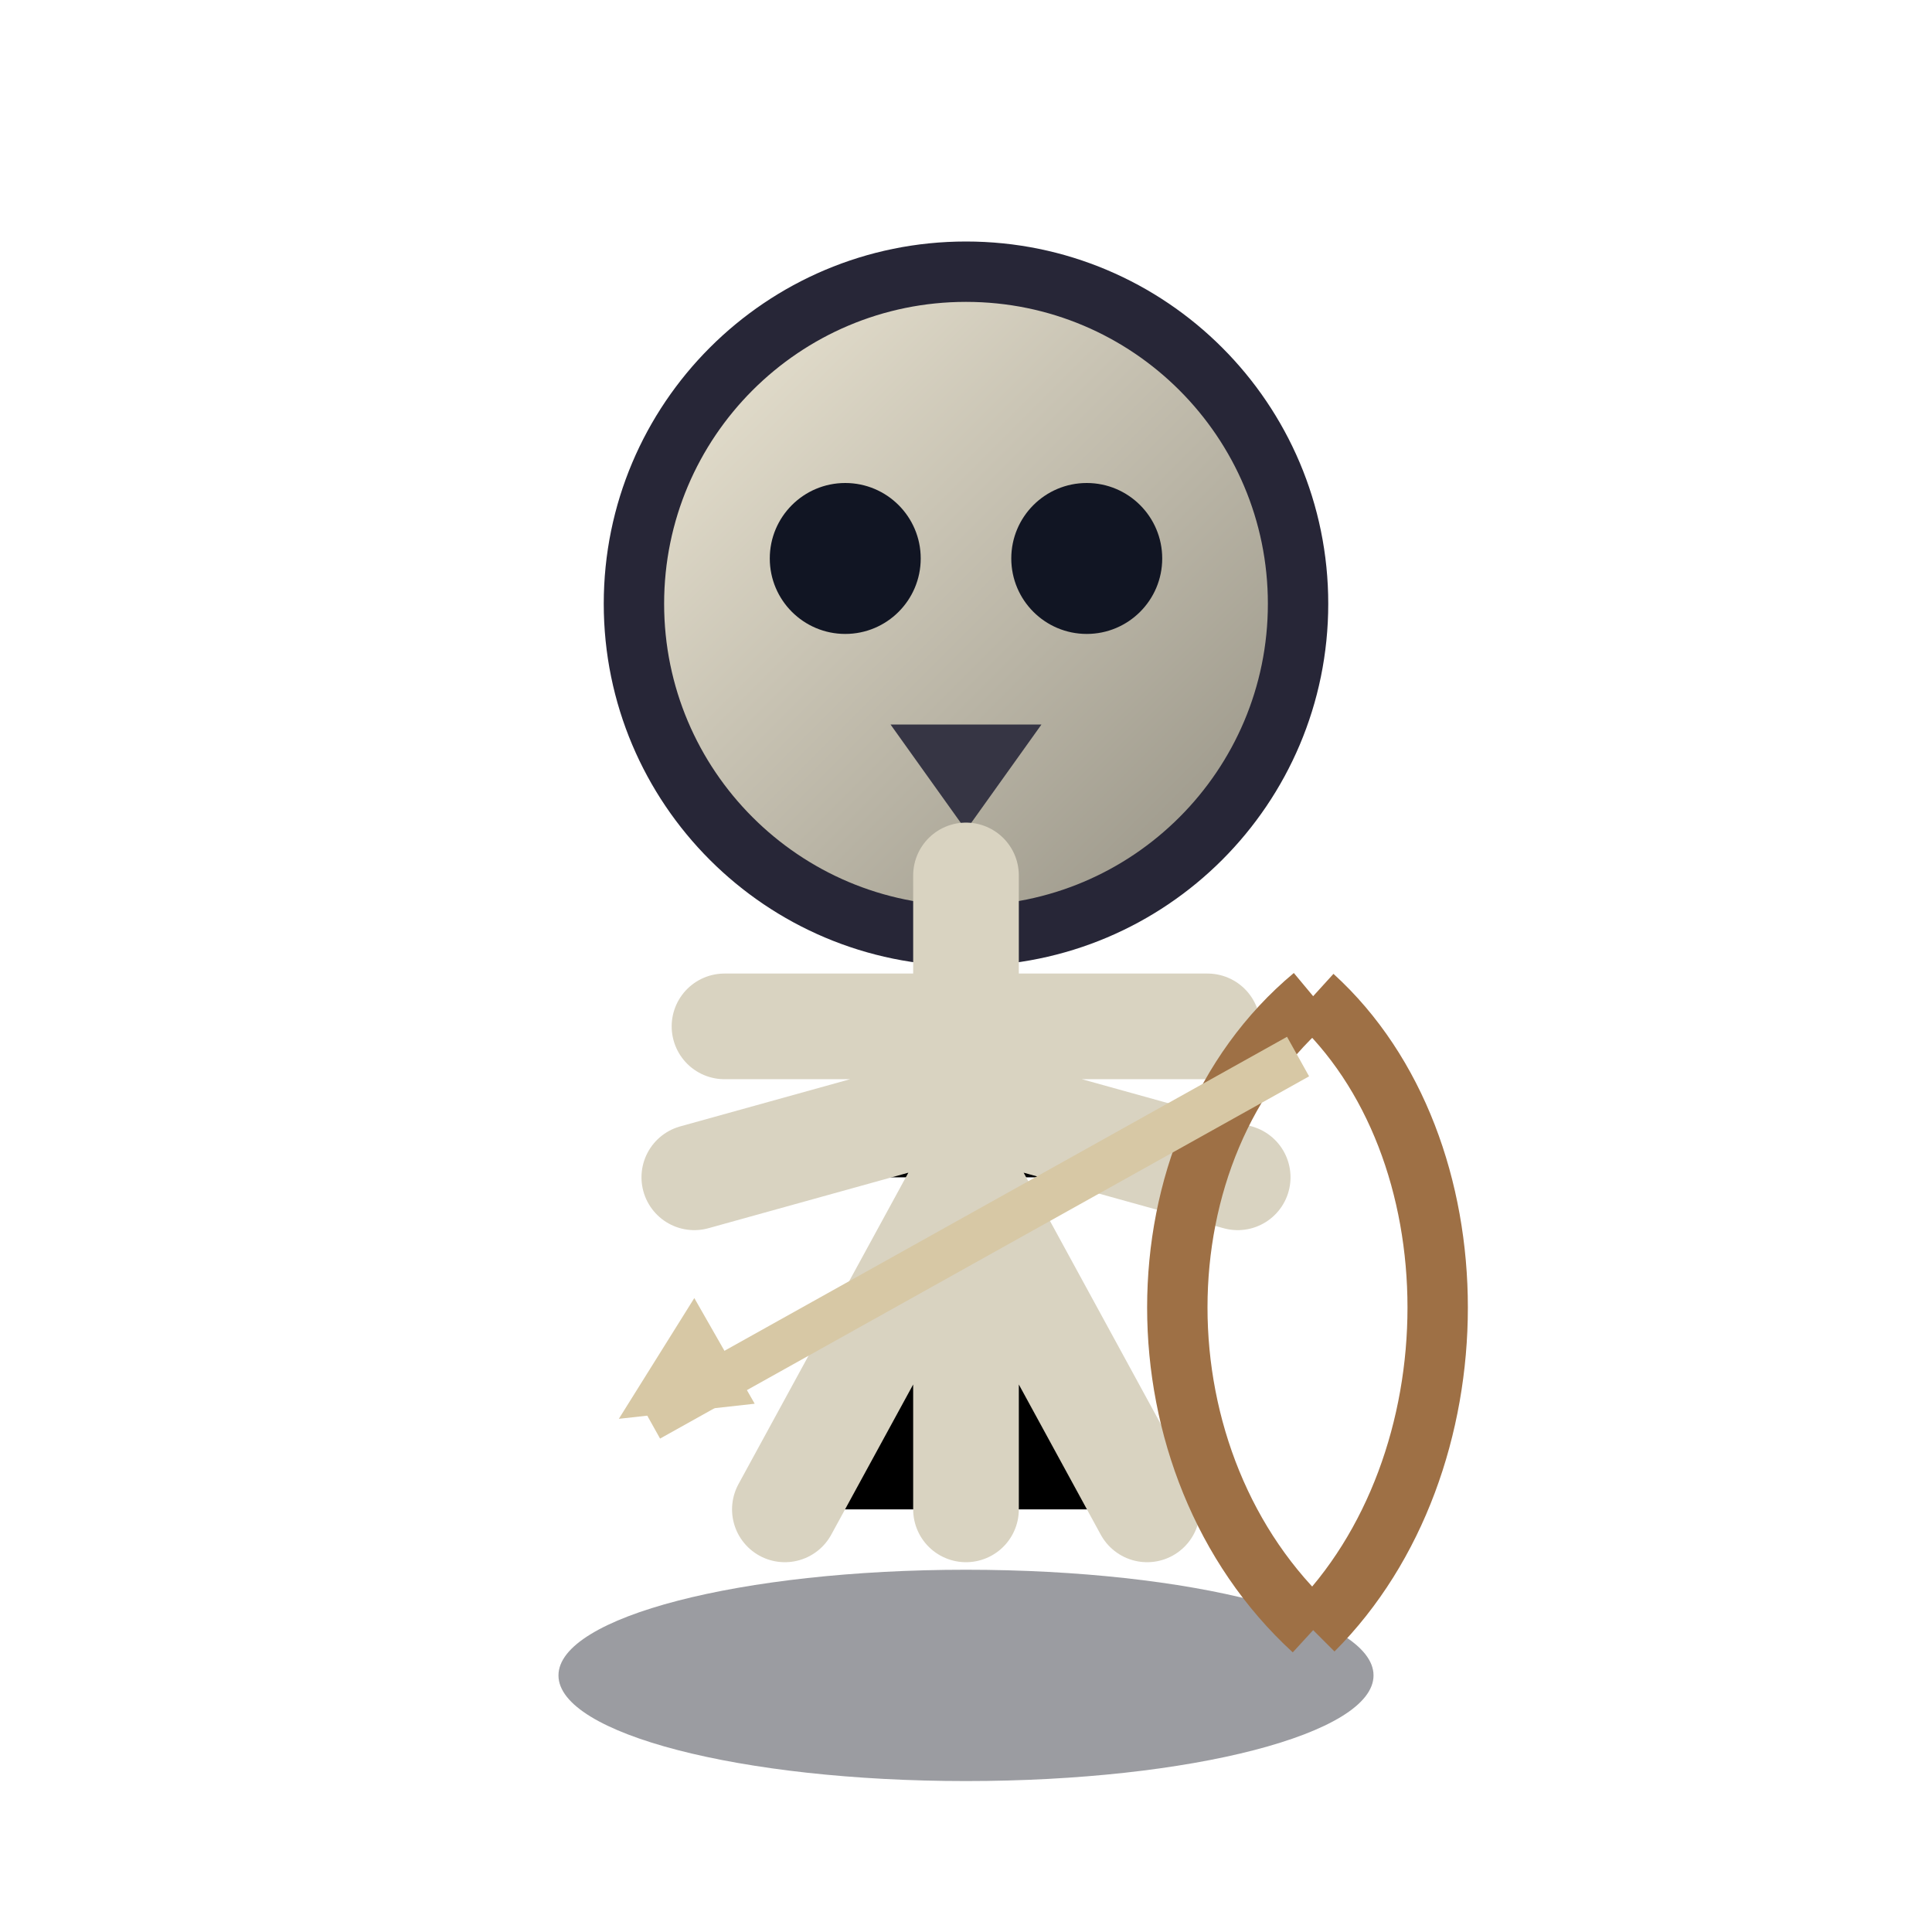
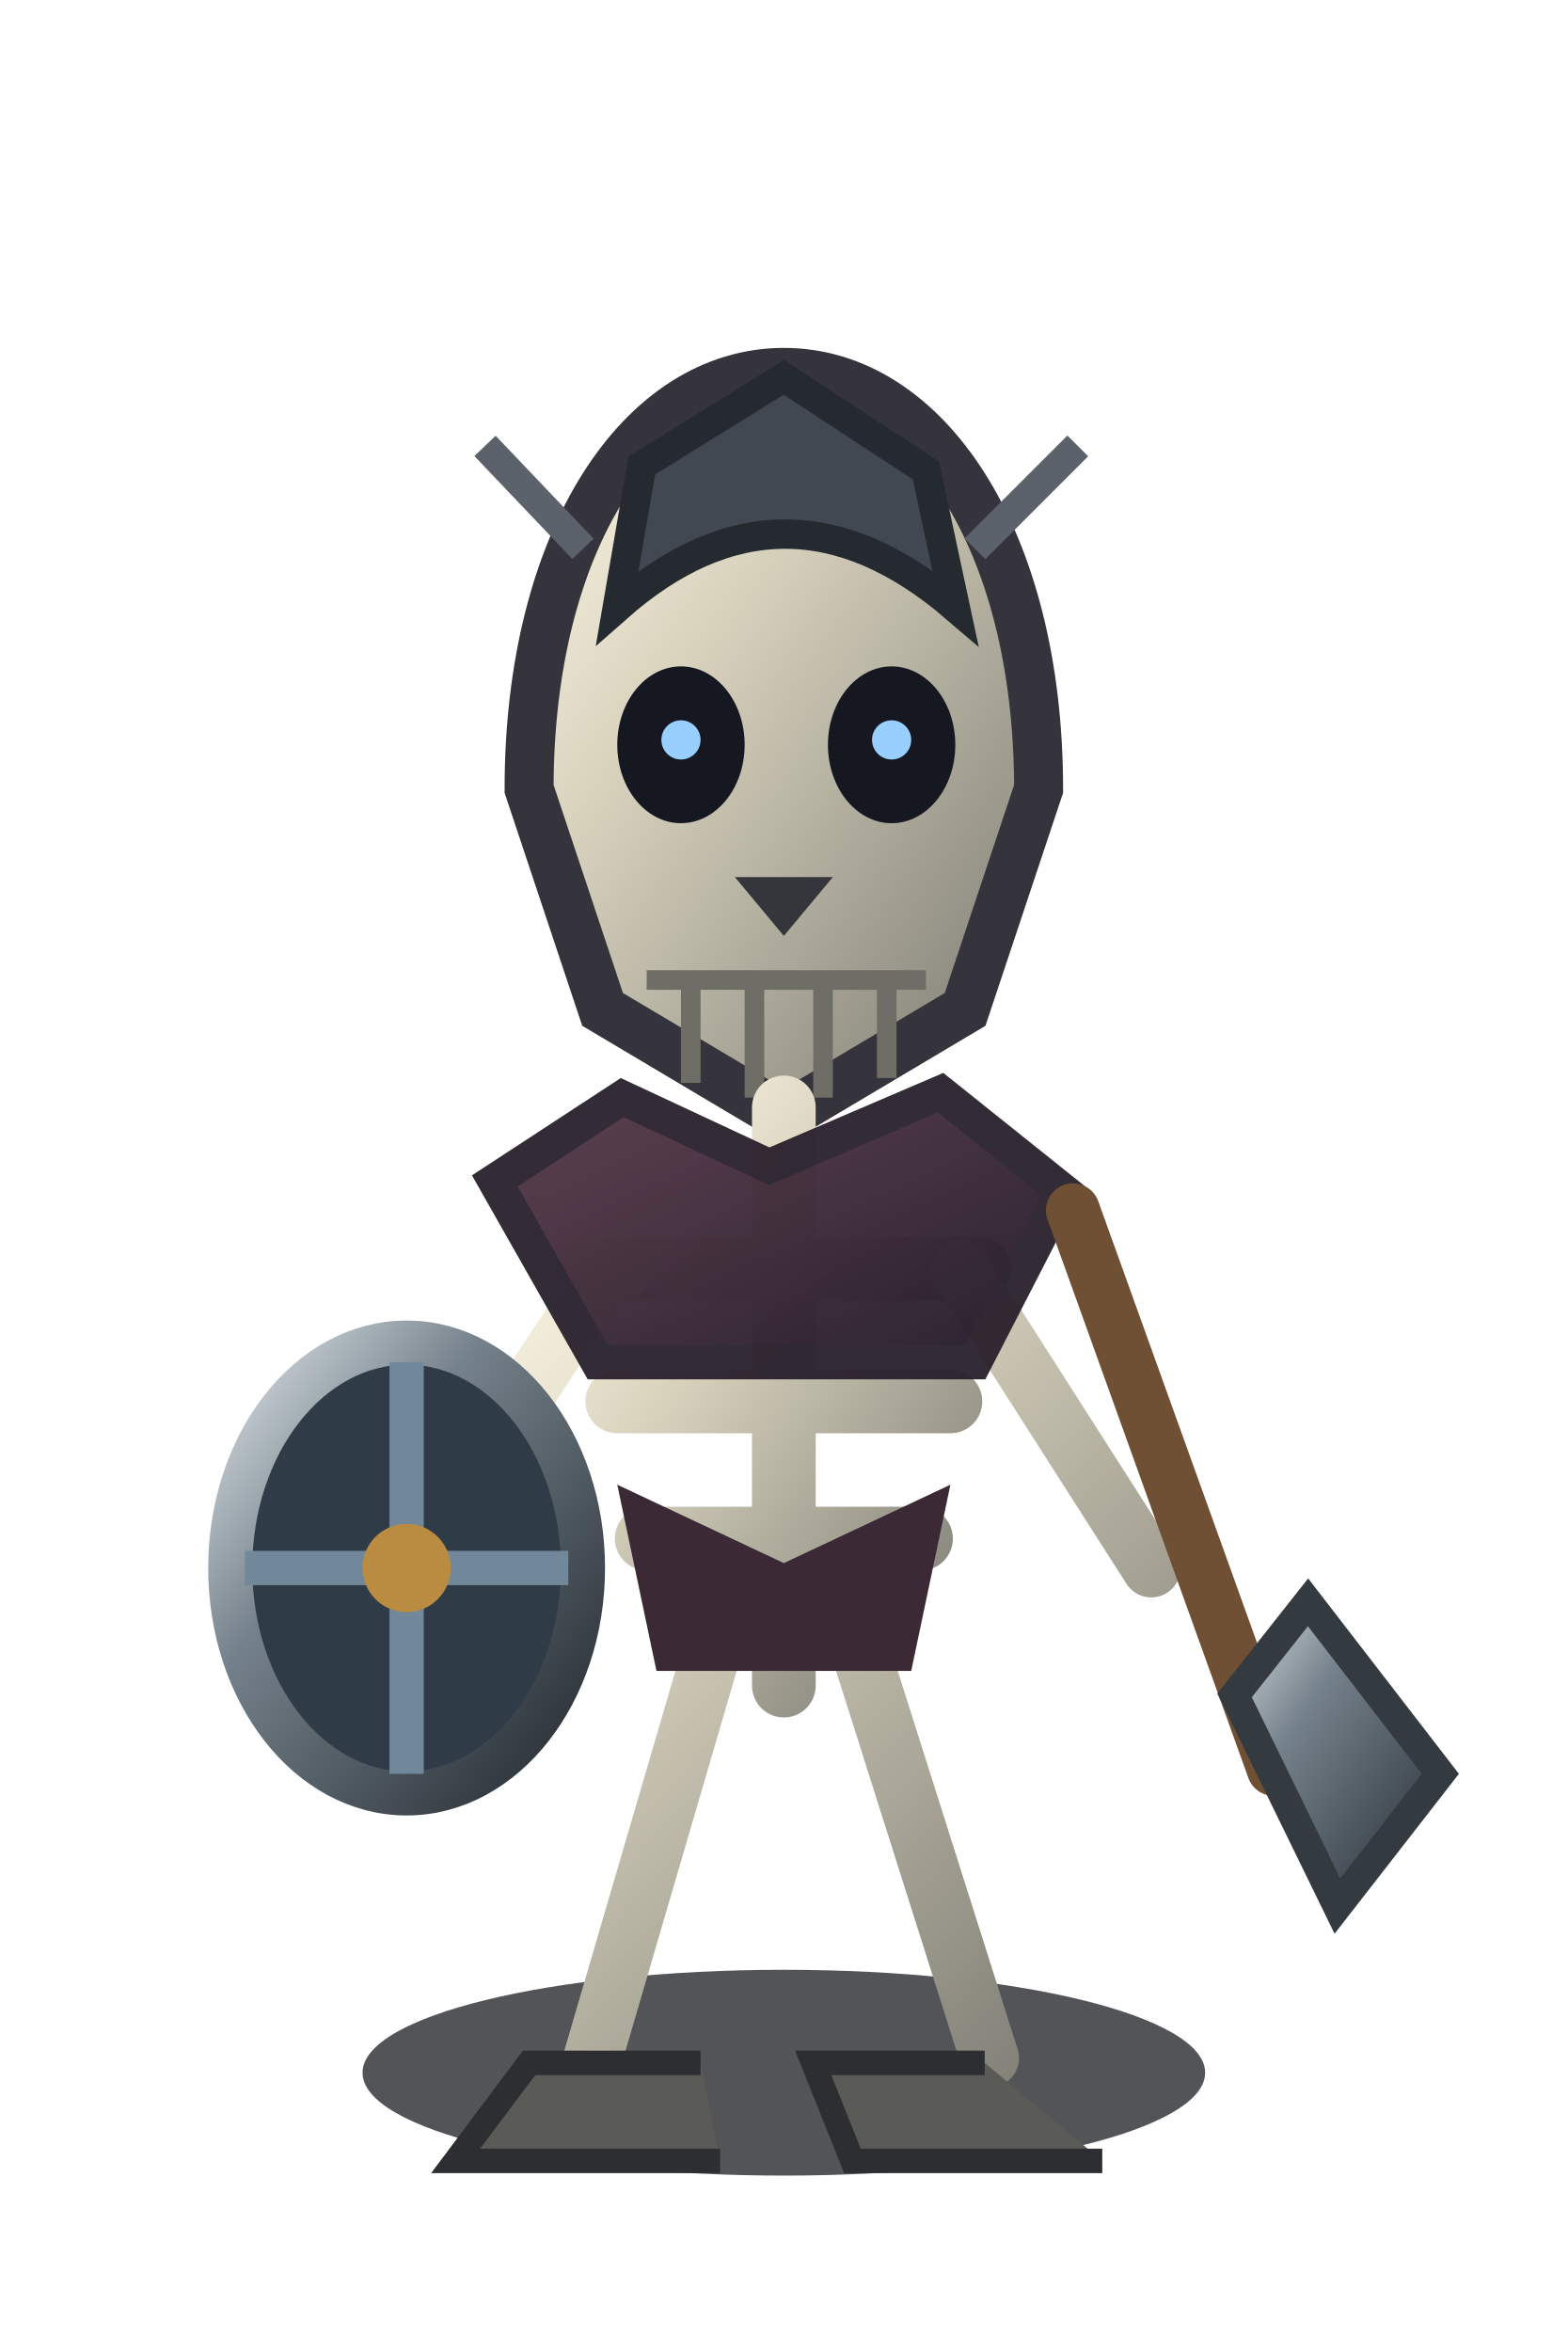
- <svg xmlns="http://www.w3.org/2000/svg" width="128" height="128" viewBox="0 0 128 128">
+ <svg xmlns="http://www.w3.org/2000/svg" width="320" height="480" viewBox="0 0 320 480">
  <defs>
-     <linearGradient id="s" x1="0" y1="0" x2="1" y2="1">
-       <stop stop-color="#f0ead8" />
-       <stop offset="1" stop-color="#918d80" />
+     <linearGradient id="bone" x1="0" y1="0" x2="1" y2="1">
+       <stop stop-color="#fff9e9" />
+       <stop offset=".35" stop-color="#d8d2bd" />
+       <stop offset="1" stop-color="#77766f" />
+     </linearGradient>
+     <linearGradient id="iron" x1="0" y1="0" x2="1" y2="1">
+       <stop stop-color="#d8e0e4" />
+       <stop offset=".35" stop-color="#75818b" />
+       <stop offset="1" stop-color="#242b31" />
+     </linearGradient>
+     <linearGradient id="cloth" x1="0" y1="0" x2="1" y2="1">
+       <stop stop-color="#563748" />
+       <stop offset="1" stop-color="#1f1825" />
    </linearGradient>
  </defs>
-   <ellipse cx="64" cy="111" rx="27" ry="7" fill="#050814" opacity=".4" />
-   <circle cx="64" cy="40" r="22" fill="url(#s)" stroke="#272637" stroke-width="4" />
-   <circle cx="56" cy="37" r="5" fill="#111523" />
-   <circle cx="72" cy="37" r="5" fill="#111523" />
-   <path d="M59 48h10l-5 7z" fill="#363544" />
-   <path d="M48 68h32M64 58v42M46 78l18-5 18 5M52 100l12-22 12 22" stroke="#d9d3c1" stroke-width="7" stroke-linecap="round" />
-   <path d="M87 66c11 10 11 31 0 42M87 66c-12 10-12 31 0 42" fill="none" stroke="#9e7045" stroke-width="4" />
-   <path d="M86 70 43 94" stroke="#d7c8a5" stroke-width="3" />
-   <path d="m41 94 9-1-4-7" fill="#d7c8a5" />
+   <ellipse cx="160" cy="423" rx="86" ry="21" fill="#02050a" opacity=".68" />
+   <path d="M108 161c0-51 23-85 52-85s52 34 52 85l-15 45-37 22-37-22Z" fill="url(#bone)" stroke="#35343c" stroke-width="10" />
+   <path d="M126 124q34-30 69 0l-6-28-29-19-29 18Z" fill="#424852" stroke="#252a31" stroke-width="6" />
+   <ellipse cx="139" cy="152" rx="13" ry="16" fill="#151821" />
+   <ellipse cx="182" cy="152" rx="13" ry="16" fill="#151821" />
+   <circle cx="139" cy="151" r="4" fill="#98cfff" />
+   <circle cx="182" cy="151" r="4" fill="#98cfff" />
+   <path d="M150 179 160 191 170 179Z" fill="#35363b" />
+   <path d="M132 200h57M141 200v21M154 200v24M168 200v24M181 200v20" stroke="#6e6d66" stroke-width="4" />
+   <path d="M160 226v118M120 259h80M126 286h68M132 314h56" stroke="url(#bone)" stroke-width="13" stroke-linecap="round" />
+   <path d="M124 259 84 320M196 259l39 61M145 338l-24 82M176 338l26 82" stroke="url(#bone)" stroke-width="12" stroke-linecap="round" />
+   <path d="M101 241 127 224 157 238 192 223 217 243 199 278 122 278Z" fill="url(#cloth)" stroke="#29212c" stroke-width="7" opacity=".95" />
+   <path d="M126 303 160 319 194 303 186 341h-52Z" fill="#3b2a35" />
+   <ellipse cx="83" cy="320" rx="36" ry="46" fill="#303b48" stroke="url(#iron)" stroke-width="9" />
+   <path d="M83 278v84M50 320h66" stroke="#71889b" stroke-width="7" />
+   <circle cx="83" cy="320" r="9" fill="#b98c41" />
+   <path d="M219 247 260 361" stroke="#6f5034" stroke-width="11" stroke-linecap="round" />
+   <path d="M252 346 273 389 294 362 267 327Z" fill="url(#iron)" stroke="#333a40" stroke-width="6" />
+   <path d="M143 421h-35l-15 20h54M201 421h-35l8 20h51" fill="#5a5a56" stroke="#2d2e31" stroke-width="5" />
+   <path d="M119 112 99 91M199 112l21-21" stroke="#5c626b" stroke-width="6" />
</svg>
